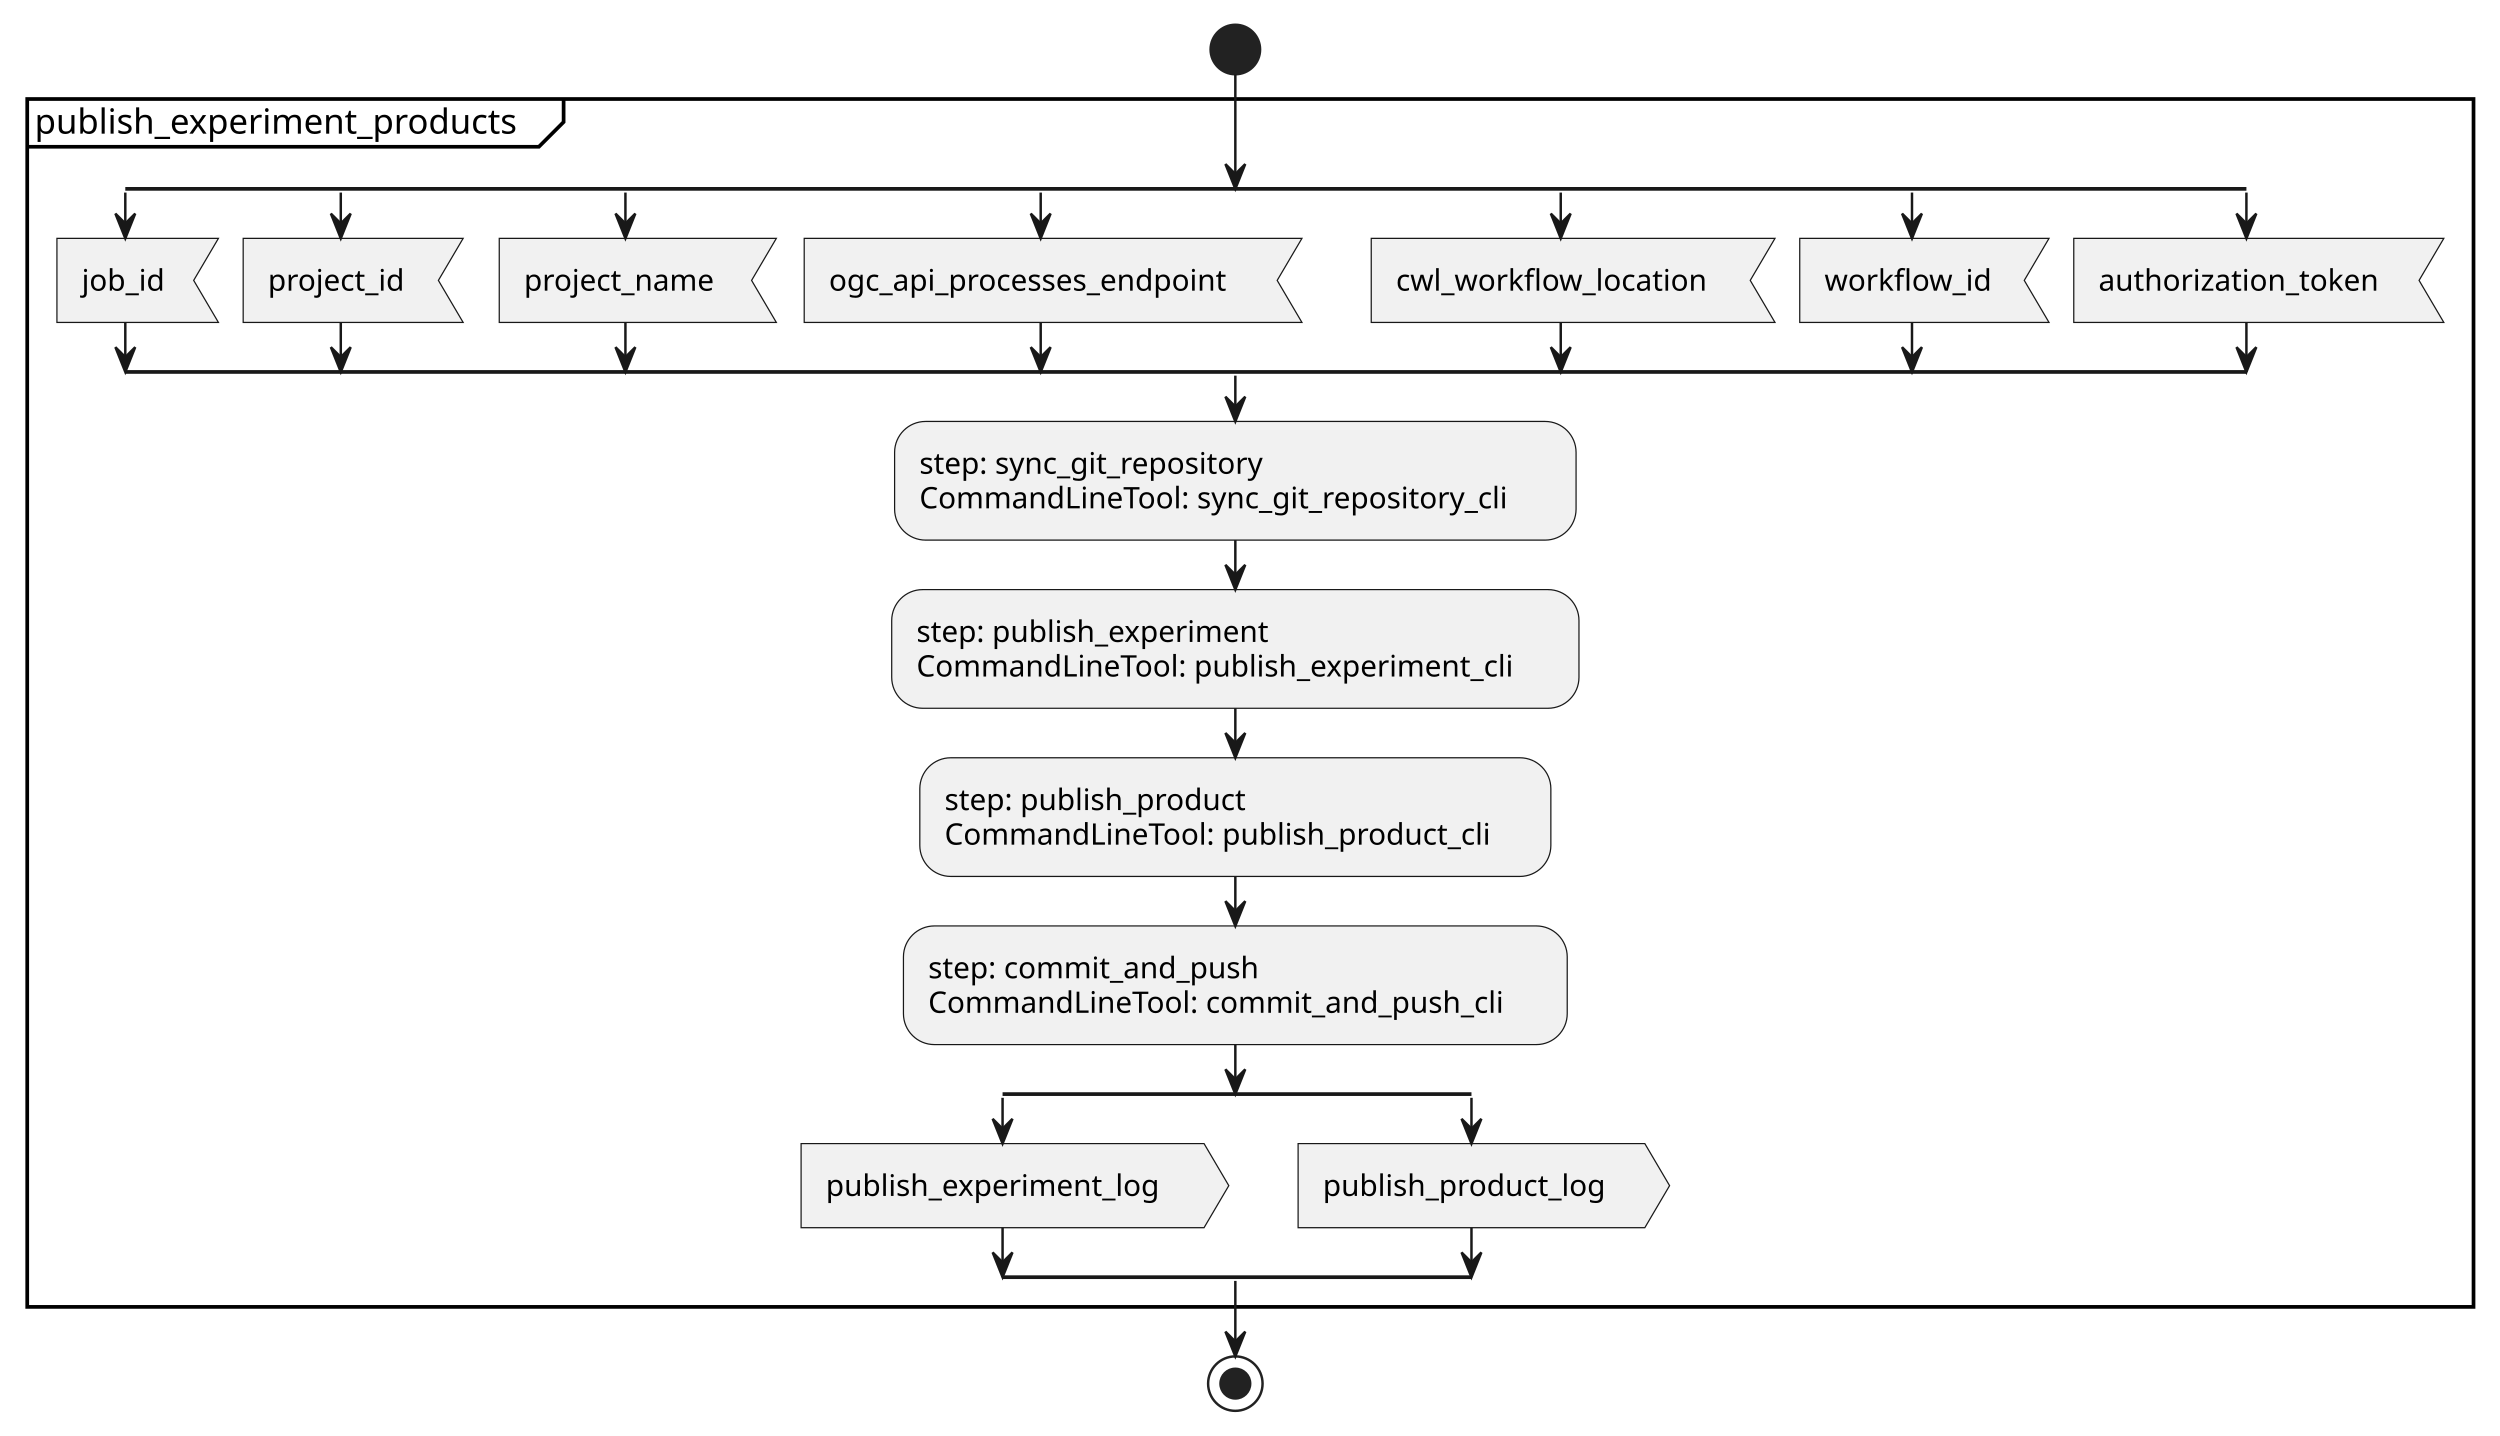
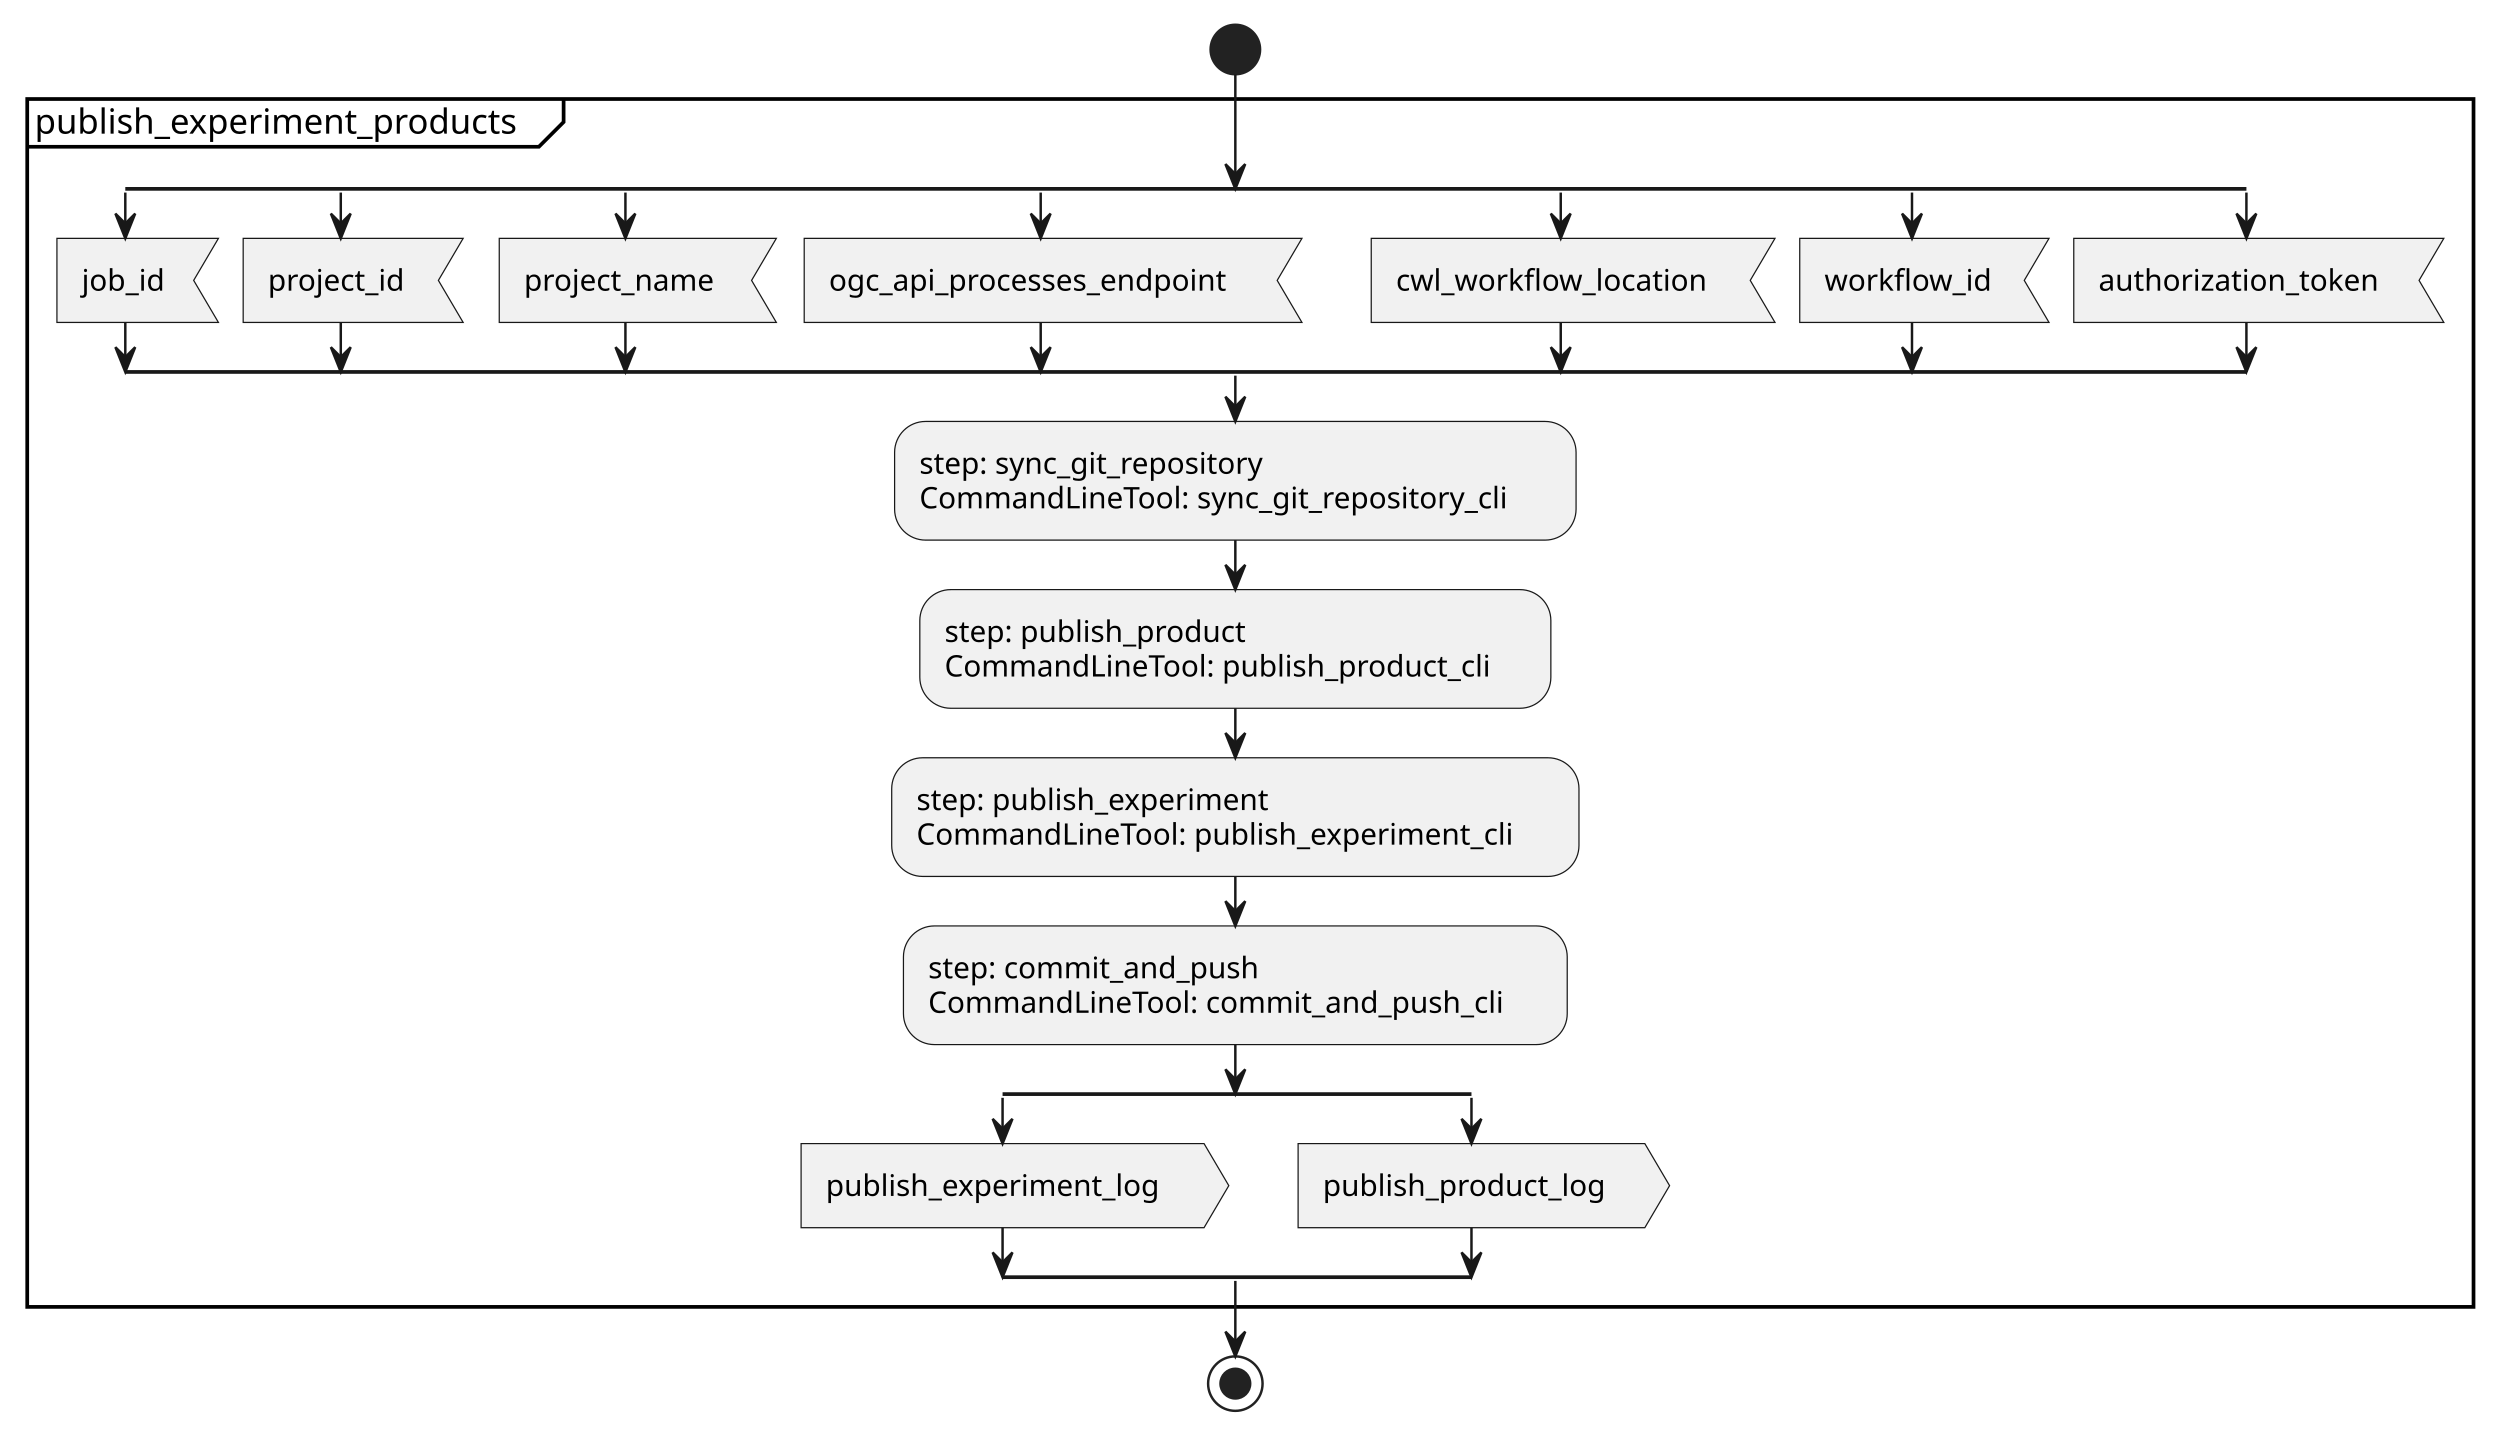
<svg xmlns="http://www.w3.org/2000/svg" contentStyleType="text/css" data-diagram-type="ACTIVITY" height="580px" preserveAspectRatio="none" style="width:1010px;height:580px;background:#FFFFFF;" version="1.1" viewBox="0 0 1010 580" width="1010px" zoomAndPan="magnify">
  <defs />
  <g>
    <ellipse cx="499.076" cy="20" fill="#222222" rx="10" ry="10" style="stroke:#222222;stroke-width:1;" />
    <rect fill="none" height="487.984" style="stroke:#000000;stroke-width:1.5;" width="988.303" x="11" y="40" />
    <path d="M227.698,40 L227.698,49.297 L217.698,59.297 L11,59.297" fill="none" style="stroke:#000000;stroke-width:1.5;" />
    <text fill="#000000" font-family="sans-serif" font-size="14" lengthAdjust="spacing" textLength="206.698" x="14" y="53.995">publish_experiment_products</text>
    <line style="stroke:#181818;stroke-width:1.5;" x1="50.622" x2="907.552" y1="76.297" y2="76.297" />
    <polygon fill="#F1F1F1" points="23,96.297,88.244,96.297,78.244,113.281,88.244,130.266,23,130.266" style="stroke:#181818;stroke-width:0.5;" />
    <text fill="#000000" font-family="sans-serif" font-size="12" lengthAdjust="spacing" textLength="35.244" x="33" y="117.436">job_id</text>
    <polygon fill="#F1F1F1" points="98.244,96.297,187.107,96.297,177.107,113.281,187.107,130.266,98.244,130.266" style="stroke:#181818;stroke-width:0.5;" />
    <text fill="#000000" font-family="sans-serif" font-size="12" lengthAdjust="spacing" textLength="58.863" x="108.244" y="117.436">project_id</text>
    <polygon fill="#F1F1F1" points="201.698,96.297,313.642,96.297,303.642,113.281,313.642,130.266,201.698,130.266" style="stroke:#181818;stroke-width:0.5;" />
    <text fill="#000000" font-family="sans-serif" font-size="12" lengthAdjust="spacing" textLength="81.943" x="211.698" y="117.436">project_name</text>
    <polygon fill="#F1F1F1" points="324.9,96.297,525.982,96.297,515.982,113.281,525.982,130.266,324.9,130.266" style="stroke:#181818;stroke-width:0.5;" />
    <text fill="#000000" font-family="sans-serif" font-size="12" lengthAdjust="spacing" textLength="171.082" x="334.9" y="117.436">ogc_api_processes_endpoint</text>
    <polygon fill="#F1F1F1" points="553.982,96.297,717.096,96.297,707.096,113.281,717.096,130.266,553.982,130.266" style="stroke:#181818;stroke-width:0.5;" />
    <text fill="#000000" font-family="sans-serif" font-size="12" lengthAdjust="spacing" textLength="133.113" x="563.982" y="117.436">cwl_workflow_location</text>
    <polygon fill="#F1F1F1" points="727.096,96.297,827.801,96.297,817.801,113.281,827.801,130.266,727.096,130.266" style="stroke:#181818;stroke-width:0.5;" />
    <text fill="#000000" font-family="sans-serif" font-size="12" lengthAdjust="spacing" textLength="70.705" x="737.096" y="117.436">workflow_id</text>
    <polygon fill="#F1F1F1" points="837.801,96.297,987.303,96.297,977.303,113.281,987.303,130.266,837.801,130.266" style="stroke:#181818;stroke-width:0.5;" />
    <text fill="#000000" font-family="sans-serif" font-size="12" lengthAdjust="spacing" textLength="119.502" x="847.801" y="117.436">authorization_token</text>
    <line style="stroke:#181818;stroke-width:1.5;" x1="50.622" x2="907.552" y1="150.266" y2="150.266" />
    <rect fill="#F1F1F1" height="47.938" rx="12.5" ry="12.5" style="stroke:#181818;stroke-width:0.5;" width="275.31" x="361.421" y="170.266" />
    <text fill="#000000" font-family="sans-serif" font-size="12" lengthAdjust="spacing" textLength="149.971" x="371.421" y="191.404">step: sync_git_repository</text>
    <text fill="#000000" font-family="sans-serif" font-size="12" lengthAdjust="spacing" textLength="255.31" x="371.421" y="205.373">CommandLineTool: sync_git_repository_cli</text>
-     <rect fill="#F1F1F1" height="47.938" rx="12.5" ry="12.5" style="stroke:#181818;stroke-width:0.5;" width="277.654" x="360.249" y="238.203" />
-     <text fill="#000000" font-family="sans-serif" font-size="12" lengthAdjust="spacing" textLength="152.315" x="370.249" y="259.342">step: publish_experiment</text>
-     <text fill="#000000" font-family="sans-serif" font-size="12" lengthAdjust="spacing" textLength="257.654" x="370.249" y="273.31">CommandLineTool: publish_experiment_cli</text>
-     <rect fill="#F1F1F1" height="47.938" rx="12.5" ry="12.5" style="stroke:#181818;stroke-width:0.5;" width="254.938" x="371.607" y="306.141" />
-     <text fill="#000000" font-family="sans-serif" font-size="12" lengthAdjust="spacing" textLength="129.598" x="381.607" y="327.279">step: publish_product</text>
-     <text fill="#000000" font-family="sans-serif" font-size="12" lengthAdjust="spacing" textLength="234.938" x="381.607" y="341.248">CommandLineTool: publish_product_cli</text>
+     <rect fill="#F1F1F1" height="47.938" rx="12.5" ry="12.5" style="stroke:#181818;stroke-width:0.5;" width="254.938" x="371.607" y="238.203" />
+     <text fill="#000000" font-family="sans-serif" font-size="12" lengthAdjust="spacing" textLength="129.598" x="381.607" y="259.342">step: publish_product</text>
+     <text fill="#000000" font-family="sans-serif" font-size="12" lengthAdjust="spacing" textLength="234.938" x="381.607" y="273.31">CommandLineTool: publish_product_cli</text>
+     <rect fill="#F1F1F1" height="47.938" rx="12.5" ry="12.5" style="stroke:#181818;stroke-width:0.5;" width="277.654" x="360.249" y="306.141" />
+     <text fill="#000000" font-family="sans-serif" font-size="12" lengthAdjust="spacing" textLength="152.315" x="370.249" y="327.279">step: publish_experiment</text>
+     <text fill="#000000" font-family="sans-serif" font-size="12" lengthAdjust="spacing" textLength="257.654" x="370.249" y="341.248">CommandLineTool: publish_experiment_cli</text>
    <rect fill="#F1F1F1" height="47.938" rx="12.5" ry="12.5" style="stroke:#181818;stroke-width:0.5;" width="268.168" x="364.992" y="374.078" />
    <text fill="#000000" font-family="sans-serif" font-size="12" lengthAdjust="spacing" textLength="142.828" x="374.992" y="395.217">step: commit_and_push</text>
    <text fill="#000000" font-family="sans-serif" font-size="12" lengthAdjust="spacing" textLength="248.168" x="374.992" y="409.185">CommandLineTool: commit_and_push_cli</text>
    <line style="stroke:#181818;stroke-width:1.5;" x1="405.038" x2="594.473" y1="442.016" y2="442.016" />
    <polygon fill="#F1F1F1" points="323.642,462.016,486.435,462.016,496.435,479,486.435,495.984,323.642,495.984" style="stroke:#181818;stroke-width:0.5;" />
    <text fill="#000000" font-family="sans-serif" font-size="12" lengthAdjust="spacing" textLength="142.793" x="333.642" y="483.154">publish_experiment_log</text>
    <polygon fill="#F1F1F1" points="524.435,462.016,664.511,462.016,674.511,479,664.511,495.984,524.435,495.984" style="stroke:#181818;stroke-width:0.5;" />
    <text fill="#000000" font-family="sans-serif" font-size="12" lengthAdjust="spacing" textLength="120.076" x="534.435" y="483.154">publish_product_log</text>
    <line style="stroke:#181818;stroke-width:1.5;" x1="405.038" x2="594.473" y1="515.984" y2="515.984" />
    <ellipse cx="499.076" cy="558.984" fill="none" rx="11" ry="11" style="stroke:#222222;stroke-width:1;" />
    <ellipse cx="499.076" cy="558.984" fill="#222222" rx="6" ry="6" style="stroke:#222222;stroke-width:1;" />
    <line style="stroke:#181818;stroke-width:1;" x1="50.622" x2="50.622" y1="77.797" y2="96.297" />
    <polygon fill="#181818" points="46.622,86.297,50.622,96.297,54.622,86.297,50.622,90.297" style="stroke:#181818;stroke-width:1;" />
    <line style="stroke:#181818;stroke-width:1;" x1="137.676" x2="137.676" y1="77.797" y2="96.297" />
    <polygon fill="#181818" points="133.676,86.297,137.676,96.297,141.676,86.297,137.676,90.297" style="stroke:#181818;stroke-width:1;" />
    <line style="stroke:#181818;stroke-width:1;" x1="252.67" x2="252.67" y1="77.797" y2="96.297" />
    <polygon fill="#181818" points="248.67,86.297,252.67,96.297,256.67,86.297,252.67,90.297" style="stroke:#181818;stroke-width:1;" />
    <line style="stroke:#181818;stroke-width:1;" x1="420.441" x2="420.441" y1="77.797" y2="96.297" />
    <polygon fill="#181818" points="416.441,86.297,420.441,96.297,424.441,86.297,420.441,90.297" style="stroke:#181818;stroke-width:1;" />
    <line style="stroke:#181818;stroke-width:1;" x1="630.539" x2="630.539" y1="77.797" y2="96.297" />
    <polygon fill="#181818" points="626.539,86.297,630.539,96.297,634.539,86.297,630.539,90.297" style="stroke:#181818;stroke-width:1;" />
    <line style="stroke:#181818;stroke-width:1;" x1="772.448" x2="772.448" y1="77.797" y2="96.297" />
    <polygon fill="#181818" points="768.448,86.297,772.448,96.297,776.448,86.297,772.448,90.297" style="stroke:#181818;stroke-width:1;" />
    <line style="stroke:#181818;stroke-width:1;" x1="907.552" x2="907.552" y1="77.797" y2="96.297" />
    <polygon fill="#181818" points="903.552,86.297,907.552,96.297,911.552,86.297,907.552,90.297" style="stroke:#181818;stroke-width:1;" />
    <line style="stroke:#181818;stroke-width:1;" x1="50.622" x2="50.622" y1="130.266" y2="150.266" />
    <polygon fill="#181818" points="46.622,140.266,50.622,150.266,54.622,140.266,50.622,144.266" style="stroke:#181818;stroke-width:1;" />
    <line style="stroke:#181818;stroke-width:1;" x1="137.676" x2="137.676" y1="130.266" y2="150.266" />
    <polygon fill="#181818" points="133.676,140.266,137.676,150.266,141.676,140.266,137.676,144.266" style="stroke:#181818;stroke-width:1;" />
    <line style="stroke:#181818;stroke-width:1;" x1="252.67" x2="252.67" y1="130.266" y2="150.266" />
    <polygon fill="#181818" points="248.67,140.266,252.67,150.266,256.67,140.266,252.67,144.266" style="stroke:#181818;stroke-width:1;" />
    <line style="stroke:#181818;stroke-width:1;" x1="420.441" x2="420.441" y1="130.266" y2="150.266" />
    <polygon fill="#181818" points="416.441,140.266,420.441,150.266,424.441,140.266,420.441,144.266" style="stroke:#181818;stroke-width:1;" />
    <line style="stroke:#181818;stroke-width:1;" x1="630.539" x2="630.539" y1="130.266" y2="150.266" />
    <polygon fill="#181818" points="626.539,140.266,630.539,150.266,634.539,140.266,630.539,144.266" style="stroke:#181818;stroke-width:1;" />
    <line style="stroke:#181818;stroke-width:1;" x1="772.448" x2="772.448" y1="130.266" y2="150.266" />
    <polygon fill="#181818" points="768.448,140.266,772.448,150.266,776.448,140.266,772.448,144.266" style="stroke:#181818;stroke-width:1;" />
    <line style="stroke:#181818;stroke-width:1;" x1="907.552" x2="907.552" y1="130.266" y2="150.266" />
    <polygon fill="#181818" points="903.552,140.266,907.552,150.266,911.552,140.266,907.552,144.266" style="stroke:#181818;stroke-width:1;" />
    <line style="stroke:#181818;stroke-width:1;" x1="499.076" x2="499.076" y1="151.766" y2="170.266" />
    <polygon fill="#181818" points="495.076,160.266,499.076,170.266,503.076,160.266,499.076,164.266" style="stroke:#181818;stroke-width:1;" />
    <line style="stroke:#181818;stroke-width:1;" x1="499.076" x2="499.076" y1="218.203" y2="238.203" />
    <polygon fill="#181818" points="495.076,228.203,499.076,238.203,503.076,228.203,499.076,232.203" style="stroke:#181818;stroke-width:1;" />
    <line style="stroke:#181818;stroke-width:1;" x1="499.076" x2="499.076" y1="286.141" y2="306.141" />
    <polygon fill="#181818" points="495.076,296.141,499.076,306.141,503.076,296.141,499.076,300.141" style="stroke:#181818;stroke-width:1;" />
    <line style="stroke:#181818;stroke-width:1;" x1="499.076" x2="499.076" y1="354.078" y2="374.078" />
    <polygon fill="#181818" points="495.076,364.078,499.076,374.078,503.076,364.078,499.076,368.078" style="stroke:#181818;stroke-width:1;" />
    <line style="stroke:#181818;stroke-width:1;" x1="405.038" x2="405.038" y1="443.516" y2="462.016" />
    <polygon fill="#181818" points="401.038,452.016,405.038,462.016,409.038,452.016,405.038,456.016" style="stroke:#181818;stroke-width:1;" />
    <line style="stroke:#181818;stroke-width:1;" x1="594.473" x2="594.473" y1="443.516" y2="462.016" />
    <polygon fill="#181818" points="590.473,452.016,594.473,462.016,598.473,452.016,594.473,456.016" style="stroke:#181818;stroke-width:1;" />
    <line style="stroke:#181818;stroke-width:1;" x1="405.038" x2="405.038" y1="495.984" y2="515.984" />
    <polygon fill="#181818" points="401.038,505.984,405.038,515.984,409.038,505.984,405.038,509.984" style="stroke:#181818;stroke-width:1;" />
    <line style="stroke:#181818;stroke-width:1;" x1="594.473" x2="594.473" y1="495.984" y2="515.984" />
    <polygon fill="#181818" points="590.473,505.984,594.473,515.984,598.473,505.984,594.473,509.984" style="stroke:#181818;stroke-width:1;" />
    <line style="stroke:#181818;stroke-width:1;" x1="499.076" x2="499.076" y1="422.016" y2="442.016" />
    <polygon fill="#181818" points="495.076,432.016,499.076,442.016,503.076,432.016,499.076,436.016" style="stroke:#181818;stroke-width:1;" />
    <line style="stroke:#181818;stroke-width:1;" x1="499.076" x2="499.076" y1="30" y2="76.297" />
    <polygon fill="#181818" points="495.076,66.297,499.076,76.297,503.076,66.297,499.076,70.297" style="stroke:#181818;stroke-width:1;" />
    <line style="stroke:#181818;stroke-width:1;" x1="499.076" x2="499.076" y1="517.484" y2="547.984" />
    <polygon fill="#181818" points="495.076,537.984,499.076,547.984,503.076,537.984,499.076,541.984" style="stroke:#181818;stroke-width:1;" />
  </g>
</svg>
